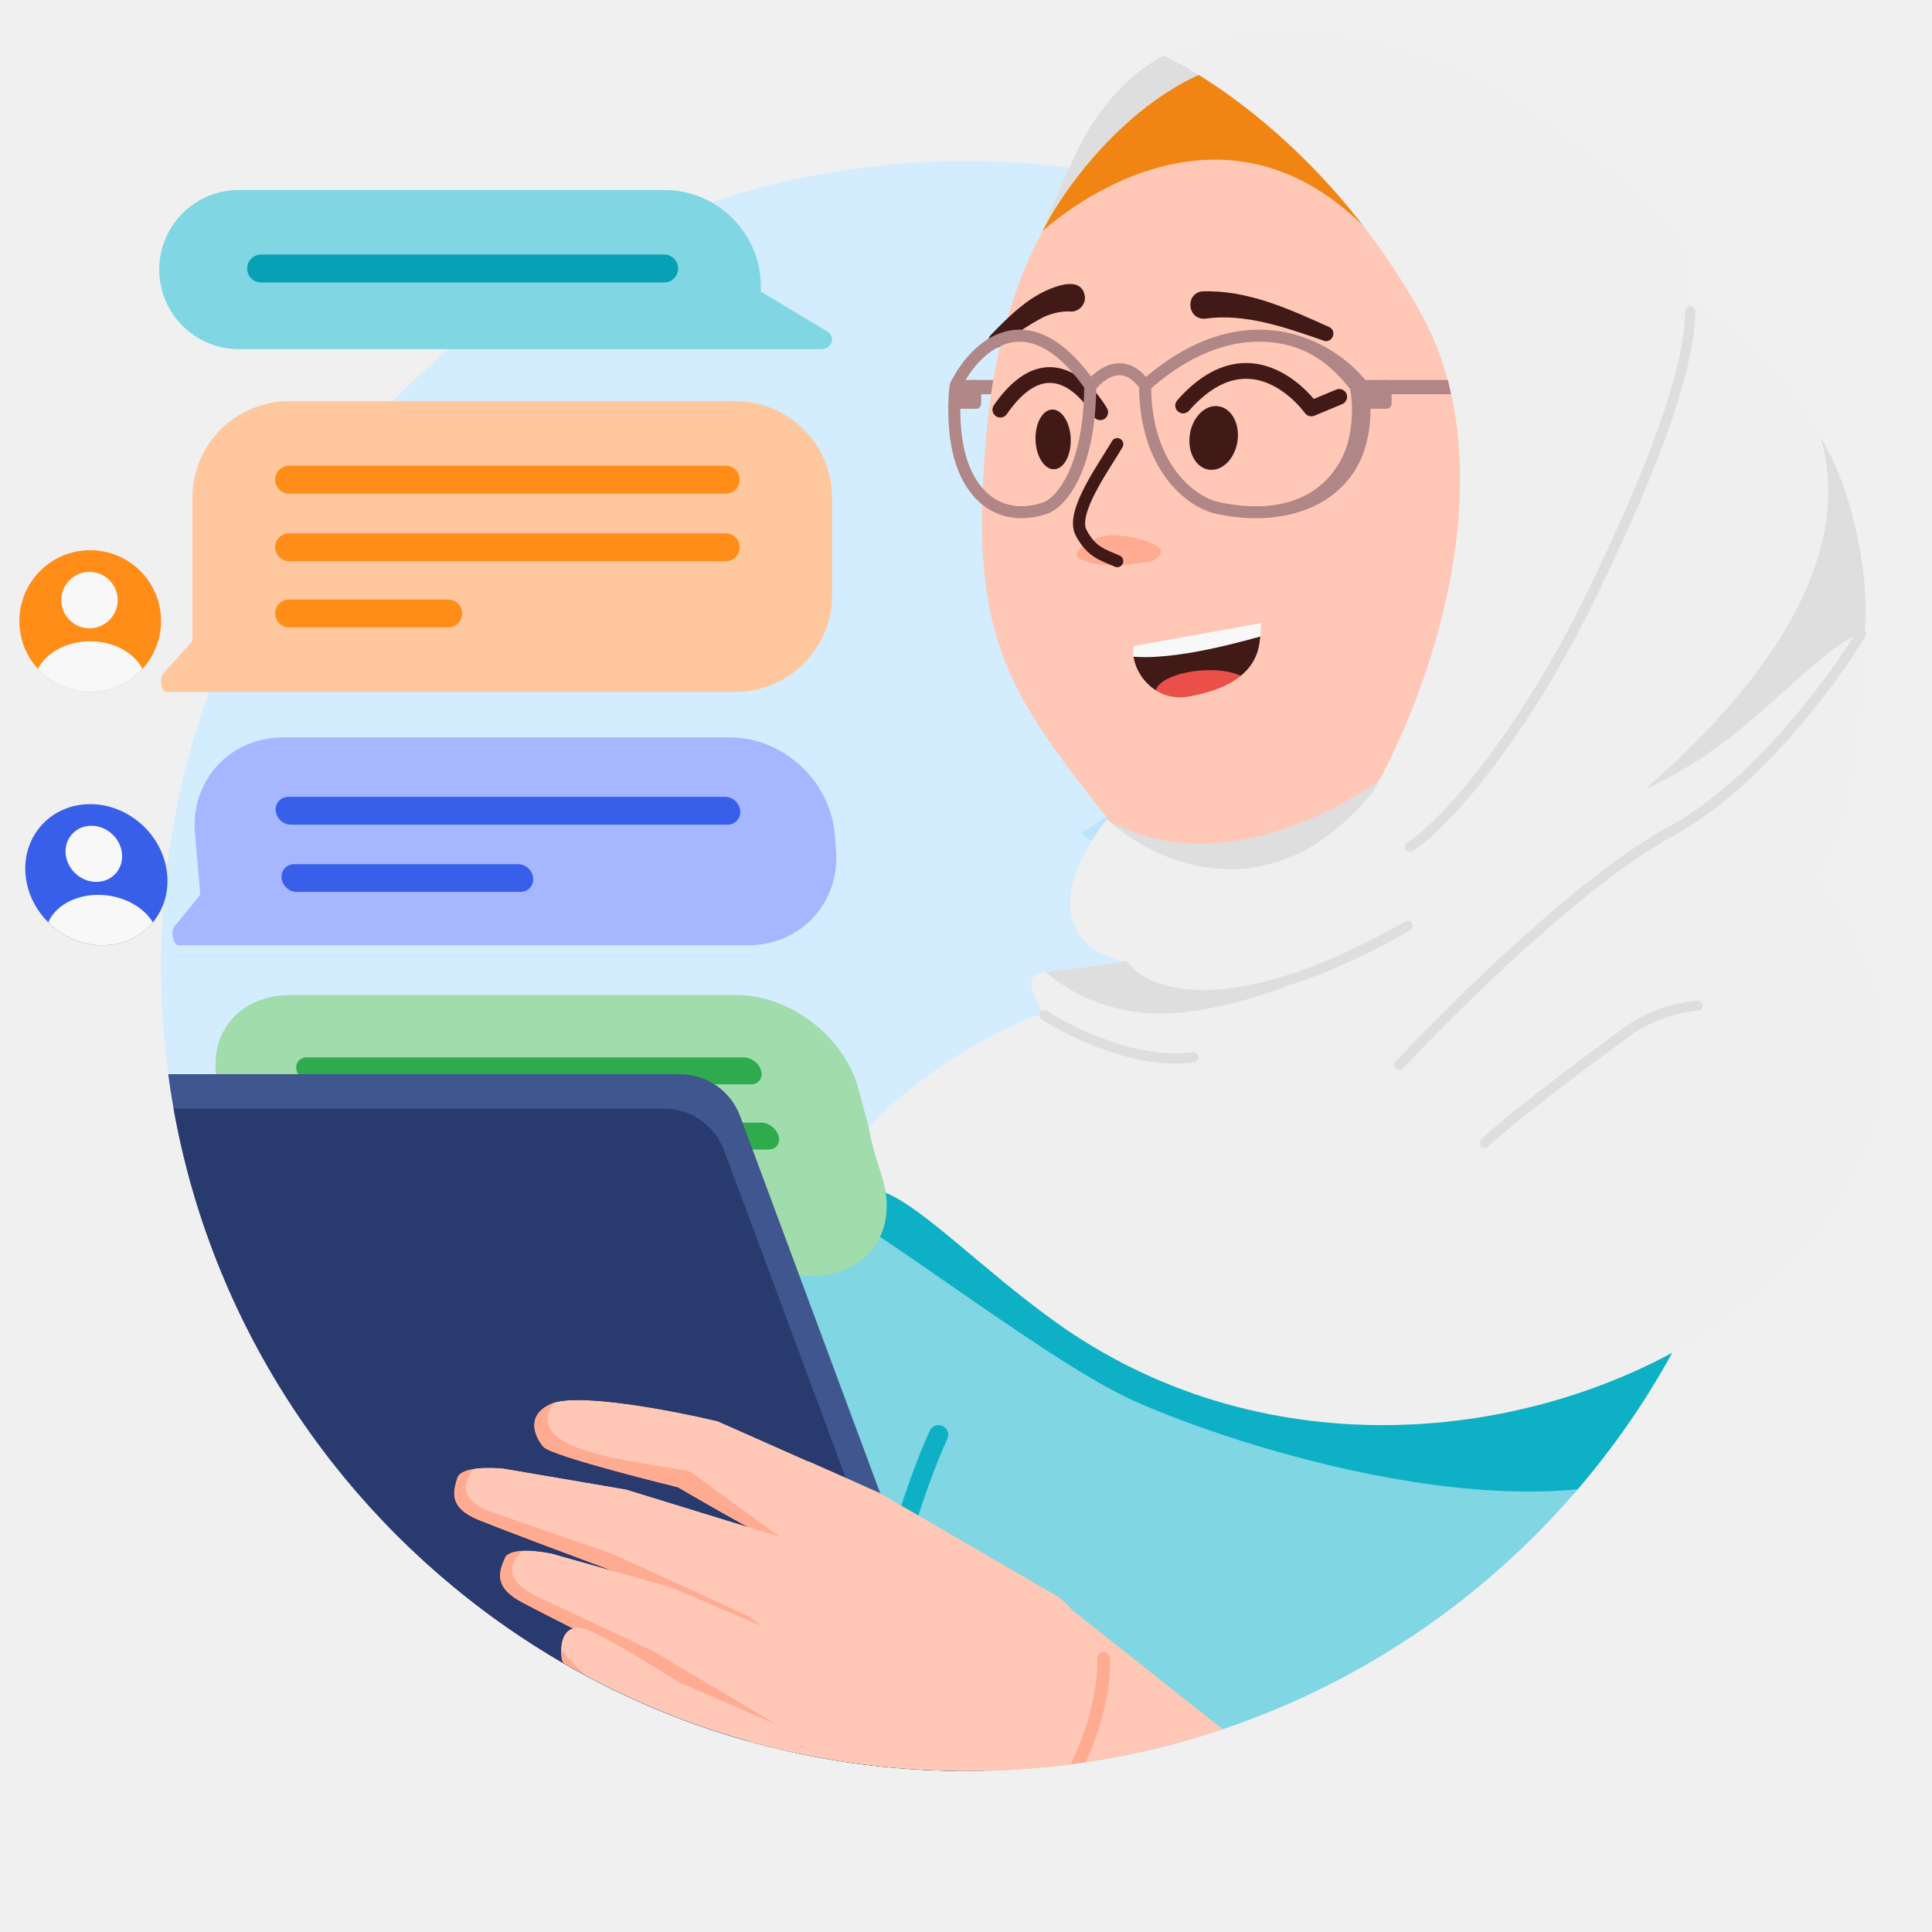
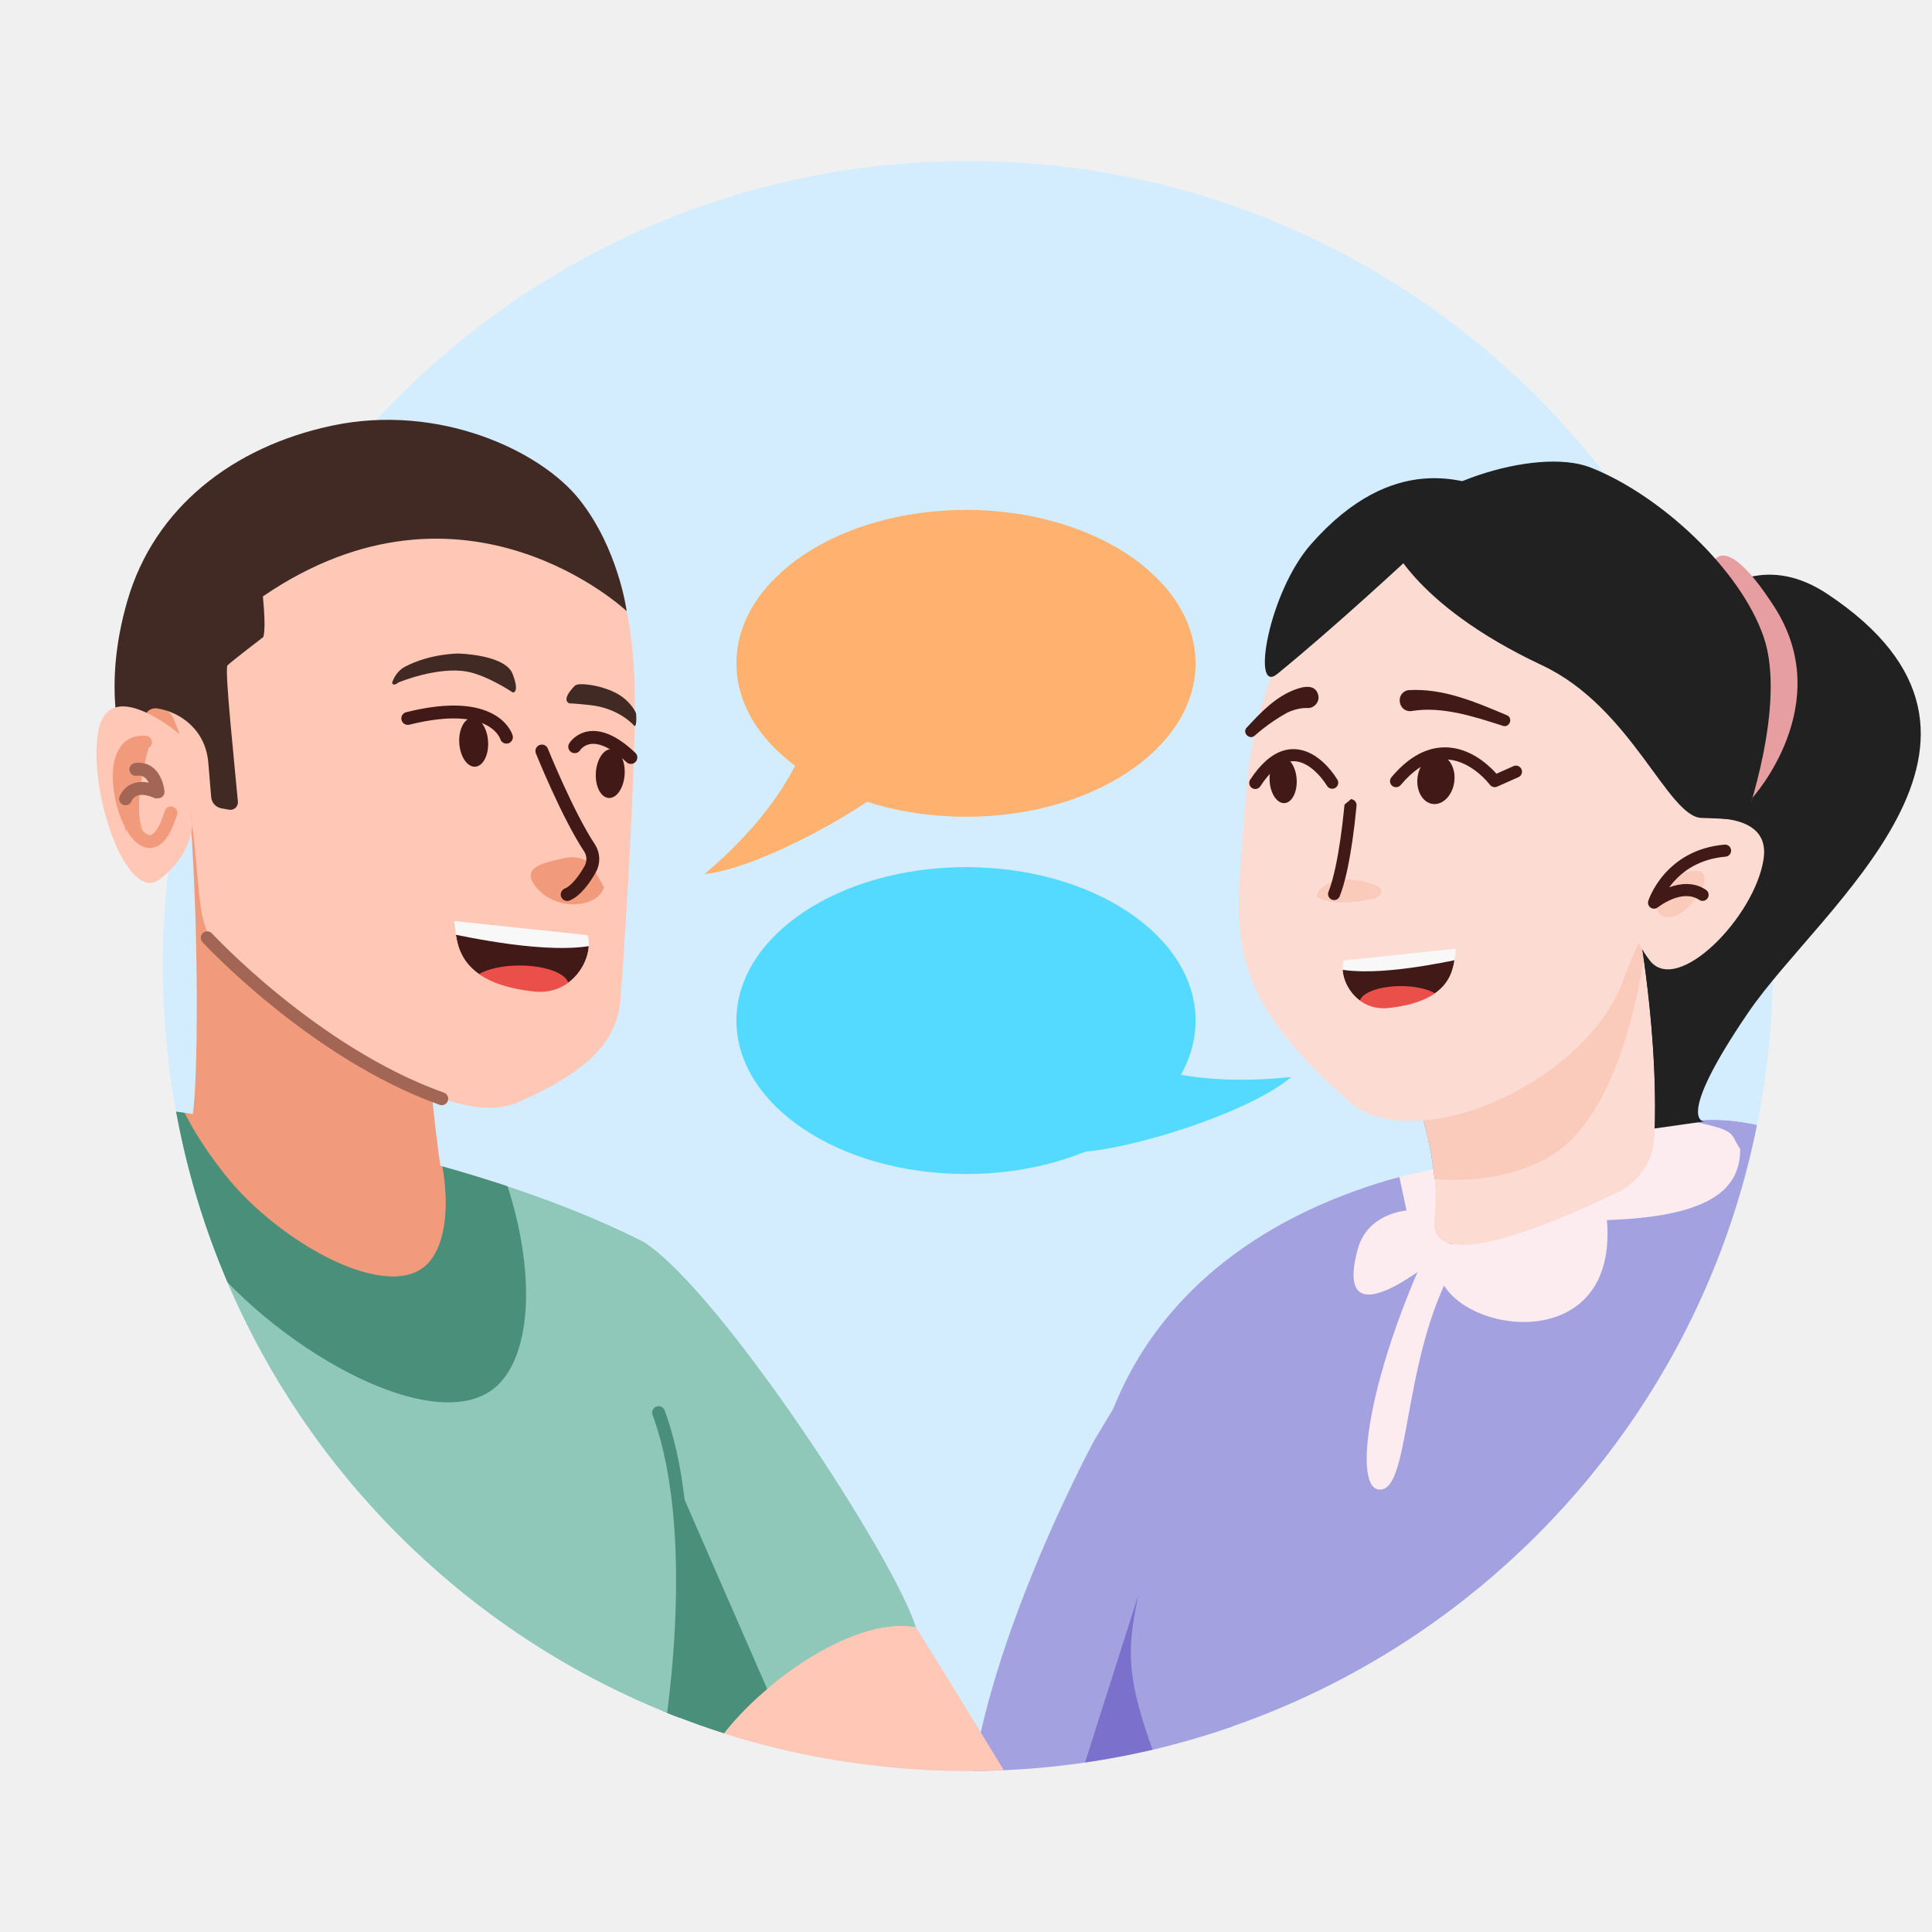
<svg xmlns="http://www.w3.org/2000/svg" width="240" height="240" fill="none" class="persona-ilustration" viewBox="0 0 240 240">
  <g clip-path="url(#4bkVtce6HX_a)">
    <g clip-path="url(#4bkVtce6HX_b)">
-       <rect width="200" height="200" x="20.001" y="20" fill="#D3EDFF" rx="100" />
-       <path fill="#80D6E2" d="M236.5 169.261c-10.495-21.727-42.039-19.396-51.586-32.335-18.179 2.389-51.56-.574-69.191 4.529-17.631 5.104-47.382 63.43-55.405 77.736 2.997 3.577 9.831 19.633 51.357 44.224s97.035-11.862 134.098-33.525c-4.34-13.412 8.422-23.996-9.273-60.629" />
-       <path fill="#0EB0C6" d="M233.712 156.496c-3.486-4.131-8.144-7.035-13.238-9.306-7.715 4.255-14.398 7.525-16.64 7.525-1.085 0-3.301.478-6.369 1.14-13.949 3.008-45.509 9.816-68.406-7.237-.857-.638-1.782-1.388-2.745-2.168-5.296-4.291-11.742-9.512-14.22-2.211.461-2.397-13.992 2.816-7.96 6.172 3.174 1.766 8.157 5.223 13.612 9.008 7.841 5.439 16.658 11.557 22.486 14.306 9.884 4.663 47.701 17.934 69.188 7.891 9.267-4.331 17.701-14.555 24.292-25.12" />
-       <path fill="#0EB0C6" fill-rule="evenodd" d="M117.101 177.146a1.2 1.2 0 0 1 .582 1.595c-2.723 5.855-8.833 23.271-11.156 45.498a1.2 1.2 0 1 1-2.387-.25c2.35-22.485 8.529-40.159 11.367-46.261a1.2 1.2 0 0 1 1.594-.582" clip-rule="evenodd" />
-       <path fill="#A1DCAC" d="m21.123 156.12 6.852-17.867 5.422 20.235H23.112c-1.26 0-2.384-1.339-1.99-2.368M27.157 135.198c-1.715-6.402 2.267-11.592 8.894-11.592h55.461c6.628 0 13.391 5.19 15.106 11.592l3.135 11.699c1.715 6.401-2.267 11.591-8.894 11.591H33.398z" />
-       <path fill="#2FAB4E" d="M36.853 133.026c-.248-.925.327-1.674 1.284-1.674h54.238c.957 0 1.933.749 2.18 1.674s-.327 1.674-1.284 1.674H39.035c-.957 0-1.933-.75-2.181-1.674M39.024 141.129c-.247-.925.328-1.674 1.285-1.674h54.237c.957 0 1.933.749 2.181 1.674s-.327 1.674-1.284 1.674H41.206c-.957 0-1.934-.75-2.182-1.674M41.153 149.075c-.247-.924.328-1.674 1.285-1.674H62.16c.957 0 1.934.75 2.181 1.674.248.925-.327 1.674-1.284 1.674H43.335c-.958 0-1.934-.749-2.182-1.674" />
-       <path fill="#3F568E" d="M84.444 133.441H18.515v91.544H124.01l-32.066-86.329a8 8 0 0 0-7.499-5.215" />
-       <path fill="#293A6E" d="M82.458 137.717H16.53v91.544h105.494l-32.065-86.329a8 8 0 0 0-7.5-5.215" />
-       <path fill="#FFC7B6" d="m218.666 267.739-85.482-67.744-12.762 24.156c22.396 25.326 70.386 77.069 83.183 81.432 15.996 5.454 26.726 3.774 31.305-4.513 5.617-10.165-9.606-28.772-16.244-33.331" />
-       <path fill="#FFC7B6" d="m109.172 185.413 21.723 12.607c9.743 5.85 4.978 28.351 0 31.842-5.56-1.099-34.89-7.751-36.752-9.302-2.328-1.94-2.154-17.61 2.983-28.924 3.112-6.853 1.507-9.391 3.318-10.102z" />
-       <path fill="#000" fill-opacity=".5" fill-rule="evenodd" d="M137.057 205.222a.8.8 0 0 1 .834.764c.12 2.742-.543 6.492-1.958 10.355-1.418 3.871-3.613 7.919-6.608 11.238a.8.8 0 0 1-1.188-1.072c2.831-3.136 4.93-6.994 6.294-10.717 1.366-3.73 1.97-7.264 1.862-9.734a.8.8 0 0 1 .764-.834" clip-rule="evenodd" style="mix-blend-mode:overlay" />
-       <mask id="4bkVtce6HX_c" width="41" height="21" x="66" y="173" maskUnits="userSpaceOnUse" style="mask-type:alpha">
-         <path fill="#FFC7B6" d="m106.105 184.06-16.948-7.512c-5.547-1.324-17.458-3.613-20.723-2.173s-1.994 4.191-.95 5.387c1.043 1.196 16.701 5.015 16.701 5.015 3.642 2.13 11.675 6.722 14.678 8.058s6.08-5.293 7.242-8.775" />
+       <rect width="200" height="200" x="20.225" y="20" fill="#D3EDFF" rx="100" />
+       <path fill="#A4A1E0" d="M135.962 178.881s-17.568 32.352-15.558 52.169 15.467 22.624 15.467 22.624 18.083-29.319 17.729-44.821c-.36-15.511-10.224-42.306-10.224-42.306z" />
+       <path fill="#FFC7B6" d="M80.006 154.291c9.52 6.128 50.832 75.84 50.832 75.84l-34.656-2.432-22.208-31.192z" />
+       <mask id="4bkVtce6HX_c" width="41" height="66" x="73" y="154" maskUnits="userSpaceOnUse" style="mask-type:alpha">
+         <path fill="#000" d="M80.006 154.291c9.52 6.128 31.144 39.264 33.784 47.856-9.552-1.68-24.28 11.008-26.392 17.544-3.888-3.056-13.424-23.184-13.424-23.184z" />
      </mask>
      <g mask="url(#4bkVtce6HX_c)">
-         <path fill="#FFC7B6" d="m106.105 184.06-16.948-7.512c-5.547-1.324-17.458-3.613-20.723-2.173s-1.994 4.191-.95 5.387c1.043 1.196 16.701 5.015 16.701 5.015 3.642 2.13 11.675 6.722 14.678 8.058s6.08-5.293 7.242-8.775" />
-         <path fill="#000" d="m99.948 193.136-14.197-10.319c-5.548-1.324-24.208-2.267-15.386-10.324-7.608.431-6.348 11.594-5.305 12.79s16.702 5.015 16.702 5.015c3.641 2.13 11.674 6.723 14.678 8.058 3.004 1.336 4.325-2.593 3.508-5.22" opacity=".5" style="mix-blend-mode:overlay" />
+         <path fill="#8FC7B8" d="M80.006 154.291c9.52 6.128 31.144 39.264 33.784 47.856-9.552-1.68-24.28 11.008-26.392 17.544-3.888-3.056-13.424-23.184-13.424-23.184z" />
+         <path fill="#498F79" d="m78.854 172.123 19.248 44.112-20.88 8.784-5.72-34.216" />
      </g>
-       <mask id="4bkVtce6HX_d" width="46" height="22" x="56" y="182" maskUnits="userSpaceOnUse" style="mask-type:alpha">
-         <path fill="#FFC7B6" d="m77.788 185.022 24.115 7.422c-.034 4.526-3.698 9.036-5.525 10.725l-21.345-8.405c-3.936-1.462-12.564-4.694-15.588-5.919-3.78-1.532-3.194-3.582-2.652-5.284.434-1.362 4.026-1.328 5.767-1.141z" />
+       <mask id="4bkVtce6HX_d" width="95" height="88" x="-10" y="135" maskUnits="userSpaceOnUse" style="mask-type:alpha">
+         <path fill="#000" d="M-6.033 135.237s53.096 2.32 86.152 19.104c8.704 22.32 2.584 64.816 2.584 64.816s-34.369 13.064-59.993-9.144c-25.623-22.208-39.727-61.208-28.751-74.768z" />
      </mask>
      <g mask="url(#4bkVtce6HX_d)">
-         <path fill="#FFC7B6" d="m77.788 185.022 24.115 7.422c-.034 4.526-3.698 9.036-5.525 10.725l-21.345-8.405c-3.936-1.462-12.564-4.694-15.588-5.919-3.78-1.532-3.194-3.582-2.652-5.284.434-1.362 4.026-1.328 5.767-1.141z" />
-         <path fill="#000" d="m60.824 187.745 15.57 5.406 16.506 7.593 3.824 2.717c-.622 4.473-3.182 7.073-5.23 8.589l-20.256-10.121c-3.747-1.78-11.956-5.707-14.822-7.175-3.581-1.835-3.326-16.083 5.462-15.486-3.468 3.388-6.497 6.195-1.054 8.477" opacity=".5" style="mix-blend-mode:overlay" />
+         <path fill="#8FC7B8" d="M-6.033 135.235s53.096 2.32 86.152 19.104c8.704 22.32 2.584 64.816 2.584 64.816s-34.368 13.064-59.992-9.144-39.728-61.208-28.752-74.768z" />
+         <path fill="#498F79" d="M17.695 122.837c6.976-7.552 22.416-4.624 34.488 6.528s16.928 34.848 9.952 42.392c-6.977 7.552-27.224-3.632-37.112-16.136-10.2-12.888-14.296-25.24-7.32-32.784z" />
+         <path fill="#F29B7C" d="M22.974 123.637c4.744-5.136 15.24-3.144 23.448 4.44s11.504 23.688 6.768 28.824c-4.744 5.136-18.504-2.472-25.232-10.968-6.936-8.76-9.72-17.16-4.976-22.288z" />
+         <path stroke="#498F79" stroke-miterlimit="10" stroke-width="1.6" d="M19.359 120.732c5.728-6.2 18.416-3.8 28.328 5.36s13.904 28.624 8.176 34.824-22.36-2.984-30.488-13.256-11.744-20.728-6.016-26.928Z" />
      </g>
-       <mask id="4bkVtce6HX_e" width="45" height="26" x="62" y="192" maskUnits="userSpaceOnUse" style="mask-type:alpha">
-         <path fill="#FFC7B6" d="m83.429 197.188 23.193 9.934c-.513 4.496-4.633 8.593-6.63 10.08l-20.335-10.618c-3.759-1.871-11.996-5.998-14.873-7.537-3.597-1.923-2.797-3.9-2.078-5.535.576-1.308 4.144-.894 5.856-.524z" />
+       <path stroke="#498F79" stroke-linecap="round" stroke-miterlimit="10" stroke-width="1.6" d="M82.71 219.154s5.225-26.944-.895-43.672" />
+       <mask id="4bkVtce6HX_e" width="109" height="111" x="134" y="139" maskUnits="userSpaceOnUse" style="mask-type:alpha">
+         <path fill="#897ECD" d="M208.588 139.564s12.531-3.663 25.979 9.777 6.956 31.651.469 45.028-33.885 54.509-33.885 54.509-43.603 2.37-61.931-10.72c-5.614-4.005 2.765-10.309-.986-23.304-10.944-37.914 6.68-60.082 33.998-68.208 6.975-2.074 36.356-7.082 36.356-7.082" />
      </mask>
      <g mask="url(#4bkVtce6HX_e)">
-         <path fill="#FFC7B6" d="m83.429 197.188 23.193 9.934c-.513 4.496-4.633 8.593-6.63 10.08l-20.335-10.618c-3.759-1.871-11.996-5.998-14.873-7.537-3.597-1.923-2.797-3.9-2.078-5.535.576-1.308 4.144-.894 5.856-.524z" />
-         <path fill="#000" d="m66.271 198.1 14.911 7.024 15.61 9.298 3.514 3.107c-1.092 4.381-3.913 6.696-6.11 7.986l-19.071-12.208c-3.537-2.167-11.285-6.941-13.978-8.705-3.368-2.204-1.605-16.344 7.07-14.82-3.807 3.002-7.116 5.472-1.946 8.318" opacity=".5" style="mix-blend-mode:overlay" />
+         <path fill="#A4A1E0" d="M208.588 139.564s12.531-3.663 25.979 9.777c13.449 13.44 6.956 31.651.469 45.028-6.487 13.378-33.885 54.509-33.885 54.509s-43.602 2.371-61.93-10.72c-5.615-4.005 2.764-10.309-.987-23.304-10.943-37.914 6.681-60.082 33.998-68.208 6.975-2.074 36.356-7.082 36.356-7.082" />
+         <path fill="#FCECEF" d="M178.77 155.957s22.693-16.288 30.391-16.857c7.011 1.332 5.594 1.622 7.013 3.622 0 4.652-3.101 8.4-16.556 8.84 1.615 18.929-23.164 13.357-20.845 4.385z" />
+         <path fill="#FCECEF" d="m178.29 144.823.489 11.138s-13.384 11.41-10.123-.762c1.208-4.511 6.07-4.823 6.07-4.823l-1.192-5.553z" />
+         <path fill="#FCECEF" d="M178.821 152.099c-8.947 18.092-11.109 33.647-7.147 32.918 3.963-.73 2.335-20.64 11.574-31.553-4.567 3.085-4.418-1.363-4.418-1.363s-.008-.006-.009-.002" />
      </g>
-       <mask id="4bkVtce6HX_f" width="32" height="20" x="69" y="202" maskUnits="userSpaceOnUse" style="mask-type:alpha">
-         <path fill="#FFC7B6" d="m79.07 214.083 17.066 7.373c2.111-1.351 4.536-3.515 4.025-5.637l-15.922-6.913c-3.114-2.002-9.826-6.127-11.758-6.606-2.415-.598-2.99 1.641-2.74 3.726.2 1.669 6.302 6.067 9.329 8.057" />
-       </mask>
-       <g mask="url(#4bkVtce6HX_f)">
-         <path fill="#FFC7B6" d="m79.07 214.084 17.164 8.15c2.112-1.351 3.717-4.593 3.205-6.714l-15.2-6.613c-3.114-2.002-9.826-6.127-11.758-6.606-2.415-.598-2.99 1.641-2.74 3.726.2 1.669 6.302 6.067 9.329 8.057" />
-         <path fill="#000" d="m78.429 218.761 15.942 9.884c2.112-1.351 2.119-5.843 1.104-8.053l-14.592-6.881c-3.114-2.003-8.479-4.638-12.01-9.975-2.415-.599-.023 4.883.227 6.968.199 1.668 6.302 6.067 9.329 8.057" opacity=".5" style="mix-blend-mode:overlay" />
-       </g>
+       <path fill="#5141BA" d="m141.41 198.138-12.301 38.638c6.555 0 18.07-8.531 14.46-18.331-3.611-9.799-3.664-13.215-2.159-20.307" opacity=".5" />
    </g>
-     <path fill="#DEDEDE" d="M133.262 19.88c4.476-9.847 11.093-13.58 15.047-14.252l2.41 12.686-25.29 21.485c.746-2.536 3.357-10.07 7.833-19.918" />
-     <path fill="#000" d="M146.228 83.712s2.295 28.741-2.853 40.689c-5.048 11.721 36.961-4.967 36.961-4.967s6.903-13.978 9.945-45.098-44.062 9.37-44.062 9.37z" />
-     <path fill="#FFC7B6" d="M146.228 83.712s2.295 28.741-2.853 40.689c-5.048 11.721 36.961-4.967 36.961-4.967s6.903-13.978 9.945-45.098-44.062 9.37-44.062 9.37z" />
-     <path fill="#000" fill-opacity=".5" d="M191.729 78.996s-10.7 29.14-26.383 32.947-31.105-8.4-31.105-8.4l51.649-34.234z" style="mix-blend-mode:overlay" />
-     <path fill="#FFC7B6" d="M153.695 8.593c-13.546 4.56-28.484 15.941-31.157 45.222-2.299 25.179 2.399 31.974 15.577 48.516 10.299 9.511 38.409-2.028 44.751-18.477 7.384-19.151 22.736-29.732 18.934-46.417C198.643 23.58 177.168.686 153.692 8.58z" />
-     <path fill="#411917" d="M150.145 58.338c1.63.257 3.228-1.297 3.571-3.47s-.701-4.142-2.331-4.398c-1.629-.257-3.228 1.296-3.57 3.469-.343 2.172.701 4.142 2.33 4.399" />
-     <path fill="#411917" fill-rule="evenodd" d="M167.264 48.923a.977.977 0 0 1-.526 1.277l-3.463 1.444a.976.976 0 0 1-1.173-.337l-.001-.001-.011-.016-.052-.07a12.704 12.704 0 0 0-1.092-1.232c-.764-.758-1.847-1.65-3.155-2.25-1.298-.595-2.797-.896-4.446-.524-1.652.373-3.565 1.448-5.641 3.807a.976.976 0 0 1-1.466-1.29c2.275-2.584 4.528-3.936 6.677-4.421 2.154-.487 4.093-.078 5.69.654 1.586.728 2.854 1.783 3.716 2.639.364.36.661.691.884.955l2.782-1.16a.977.977 0 0 1 1.277.525" clip-rule="evenodd" />
-     <path fill="#411917" d="M164.349 42.287c-4.568-1.583-9.674-3.39-14.545-2.713-2.223.291-2.713-3.013-.501-3.38 5.69-.202 10.778 2.178 15.837 4.438 1.049.548.29 2.131-.797 1.663zM123.047 41.652c2.346-2.423 4.815-4.92 8.052-6.01 1.353-.457 3.337-.825 3.667 1.148.137 1.09-.838 2.05-1.925 1.902-.999-.049-2.233.251-3.167.676a29.5 29.5 0 0 0-5.333 3.575c-.842.744-2.043-.456-1.302-1.296zM130.951 58.291c1.207-.041 2.128-1.735 2.058-3.782s-1.105-3.674-2.312-3.632-2.129 1.734-2.058 3.782c.07 2.047 1.105 3.673 2.312 3.632" />
-     <path fill="#411917" fill-rule="evenodd" d="m137.533 50.744-.85.466za.976.976 0 0 1-1.712.94v-.002l-.01-.016-.04-.07a12.288 12.288 0 0 0-.842-1.221c-.594-.755-1.417-1.617-2.395-2.186-.959-.559-2.021-.815-3.186-.47-1.193.352-2.662 1.382-4.302 3.764a.977.977 0 0 1-1.608-1.107c1.781-2.587 3.577-4.004 5.357-4.53 1.809-.534 3.428-.098 4.722.656 1.276.743 2.278 1.816 2.947 2.667a14 14 0 0 1 .99 1.437l.056.097.016.028.004.01z" clip-rule="evenodd" />
-     <path fill="#000" fill-opacity=".5" d="M143.2 69.676s1.761-.882.685-1.744c-1.075-.86-4.233-1.493-5.717-1.46-2.701.08-5.457 2.39-4.046 2.964s3.151 1.337 9.078.24" style="mix-blend-mode:overlay" />
-     <path fill="#411917" fill-rule="evenodd" d="M139.164 54.525a.754.754 0 0 0-1.031.274c-.262.45-.612 1.01-1.004 1.635-.752 1.198-1.654 2.636-2.368 4.01-.553 1.064-1.033 2.159-1.285 3.173-.246.996-.306 2.047.159 2.92.723 1.358 1.501 2.145 2.362 2.692.42.266.843.465 1.253.642q.24.103.462.196c.251.104.494.206.758.328a.754.754 0 1 0 .63-1.371c-.283-.13-.575-.253-.845-.365l-.406-.172a7.3 7.3 0 0 1-1.043-.532c-.619-.393-1.227-.975-1.84-2.127-.203-.382-.24-.983-.025-1.848.209-.845.628-1.819 1.159-2.84.693-1.335 1.512-2.638 2.239-3.795.408-.649.787-1.252 1.098-1.789a.754.754 0 0 0-.273-1.03" clip-rule="evenodd" />
-     <mask id="4bkVtce6HX_g" width="17" height="10" x="140" y="77" maskUnits="userSpaceOnUse" style="mask-type:alpha">
-       <path fill="#411917" d="m140.877 80.245 15.79-2.839c-.246 2.044.794 7.314-8.911 9.106-4.833.893-7.57-3.846-6.879-6.267" />
+     <path fill="#F29B7C" d="M23.582 100.609c1.358 17.834.872 37.973.2 38.25l31.144 7.566c-2.443-16.944-2.392-26.205.68-42.52z" />
+     <path fill="#FFC7B6" d="M16.48 77.718s.232 4.2.569 11.584c.431 9.416 5-2.312 6.84 13.264s-.712 12.336 12.344 23.624c8.072 4.984 16.928 10.896 23.68 11.392 1.608.12 3.096-.072 4.424-.648 8.703-3.784 12.32-7.64 12.72-12.648.784-9.816 2.096-32.128 1.743-40.168-.784-17.872-7.415-20.08-13.871-23.984s-44.16-9.288-48.44 17.6z" />
+     <path fill="#F29B7C" d="M17.201 87.12s3.648.28 4.384 2.2l.744 1.92-5.128-2.896z" />
+     <path fill="#422A24" d="M17.25 94.616s-.569-7.064 2.311-6.608 5.96 2.664 6.312 6.696c.176 2.056.296 3.448.36 4.312.056.704.584 1.28 1.28 1.4l.944.168a.935.935 0 0 0 1.096-1.008c-.392-4.384-1.688-16.528-1.296-16.92.464-.464 4.44-3.512 4.44-3.512s.392-.68-.04-5.056C57.73 56.944 77.85 75.92 77.85 75.92s-1.016-7.728-5.848-13.832-17.448-12.016-30.704-9.224C28.865 55.48 19.193 63.128 15.857 74.52s-.632 18.744.176 20.928 1.224-.848 1.224-.848z" />
+     <path fill="#422A24" d="M49.529 84.768s4.824-2.008 8.488-1.336c2.536.464 5.672 2.584 5.672 2.584s.92.168 0-2.28-6.784-2.552-6.784-2.552-3.472 0-6.568 1.624c-1.288.68-1.624 2.008-1.624 2.008s.056.544.816-.056z" />
+     <path fill="#411917" d="M59.035 95.24c.987-.062 1.702-1.47 1.596-3.146-.107-1.676-.993-2.984-1.981-2.92-.988.062-1.703 1.47-1.596 3.146s.993 2.984 1.98 2.92" />
+     <path stroke="#411917" stroke-linecap="round" stroke-miterlimit="10" stroke-width="1.6" d="M62.912 91.575s-1.408-5.04-12.256-2.328" />
+     <path fill="#F29B7C" d="M75.033 110.248s-1.232-2.336-1.792-2.984-2.008-.928-2.96-.704c-2.344.552-5.896 1.016-3.624 3.72 2.48 2.952 7.552 2.52 8.368-.024z" />
+     <path stroke="#411917" stroke-linecap="round" stroke-linejoin="round" stroke-width="1.6" d="M67.313 93.295s3.168 7.872 5.912 12.024c.535.808.552 1.848.072 2.688-.672 1.176-1.72 2.672-2.84 3.112" />
+     <path fill="#FFC7B6" d="M22.329 91.23s-8.928-7.68-10.152-.215c-1.224 7.472 3.584 21.168 7.576 18.272s4.136-6.72 4.136-6.72z" />
+     <path stroke="#F29B7C" stroke-linecap="round" stroke-linejoin="round" stroke-width="1.6" d="M21.224 100.975c-3.544 11.8-10.552-9.496-3.152-8.768" />
+     <path fill="#F29B7C" d="M15.409 100.062s.488 10.96 0-5.856c-.112-3.936 3.384-2.616 3.152-1.752-2.56 9.432-.544 11.112-.544 11.112" />
+     <path stroke="#A36654" stroke-linecap="round" stroke-linejoin="round" stroke-width="1.6" d="M19.636 98.367s-.271-3.119-2.762-2.793M19.434 98.38s-2.786-1.428-3.835.855" />
+     <path stroke="#A36654" stroke-linecap="round" stroke-miterlimit="10" stroke-width="1.6" d="M54.879 136.49c-15.913-5.677-29.135-19.993-29.135-19.993" />
+     <path fill="#422A24" d="M78.832 90.208s-1.824-2.224-5.52-2.616c-2.568-.272-2.56-.208-2.56-.208s-1.192-.32.64-2.184c.432-.44 2.44-.088 3.408.208 1.248.384 2.912.992 4.064 2.88.184.312.16.504.16.504s.12 1.312-.184 1.408z" />
+     <path fill="#411917" d="M77.596 96.208c.106-1.676-.609-3.085-1.597-3.148-.987-.062-1.874 1.245-1.98 2.92-.107 1.676.608 3.085 1.596 3.148.987.063 1.874-1.245 1.98-2.92" />
+     <path stroke="#411917" stroke-linecap="round" stroke-miterlimit="10" stroke-width="1.6" d="M71.393 92.76s2.056-3.344 6.976 1.336" />
+     <mask id="4bkVtce6HX_f" width="18" height="10" x="56" y="114" maskUnits="userSpaceOnUse" style="mask-type:alpha">
+       <path fill="#411917" d="m72.967 116.161-16.56-1.747c.408 2.097-.271 7.631 9.912 8.754 5.07.559 7.546-4.553 6.648-7.007" />
+     </mask>
+     <g mask="url(#4bkVtce6HX_f)">
+       <path fill="#411917" d="m72.967 116.161-16.56-1.747c.408 2.097-.271 7.631 9.912 8.754 5.07.559 7.546-4.553 6.648-7.007" />
+       <path fill="#F8F8F8" d="M73.976 117.383c-5.85 1.259-15.956-.992-18.629-1.517l-.487-2.176 19.696.655c.307-.092.416 1.074-.58 3.038" />
+       <path fill="#EA4F4A" d="M70.63 122.359c0 1.337-2.724 2.422-6.084 2.422s-6.083-1.085-6.083-2.422 2.724-2.422 6.083-2.422 6.084 1.084 6.084 2.422" />
+     </g>
+     <path fill="#212121" d="M203.584 85.483s9.34-21.074 23.445-11.681c27.166 18.086-.81 38.727-9.815 51.921-9.329 13.665-5.508 13.586-5.508 13.586l-14.027 1.991-2.423-54.174z" style="mix-blend-mode:darken" />
+     <path fill="#E79EA1" d="M212.433 70.699s11.981 7.394 2.037 27.442c2.306 4.687 3.237.941 3.237.941s10.524-11.588 2.683-23.737c-6.868-10.634-7.947-4.65-7.947-4.65z" />
+     <mask id="4bkVtce6HX_g" width="34" height="52" x="172" y="103" maskUnits="userSpaceOnUse" style="mask-type:alpha">
+       <path fill="#000" d="M172.248 126.938s7.183 14.512 5.932 24.443c-1.224 9.741 26.913-5.336 26.913-5.336s2.112-11.806-2.293-35.455-30.559 16.346-30.559 16.346z" />
    </mask>
    <g mask="url(#4bkVtce6HX_g)">
-       <path fill="#411917" d="m140.877 80.246 15.79-2.839c-.246 2.044.794 7.314-8.911 9.106-4.833.892-7.57-3.846-6.879-6.267" />
-       <path fill="#F8F8F8" d="M139.994 81.492c5.709.8 15.262-2.07 17.793-2.762l.316-2.125-18.88 2.01c-.301-.068-.324 1.06.771 2.877" />
-       <path fill="#EA4F4A" d="M143.558 86.04c.094 1.285 2.787 2.136 6.015 1.9 3.228-.235 5.769-1.467 5.675-2.752-.093-1.286-2.786-2.137-6.014-1.901-3.229.235-5.77 1.468-5.676 2.753" />
+       <path fill="#FCDCD2" d="M172.248 126.938s7.183 14.512 5.932 24.442c-.92 7.324 14.753.621 22.591-3.158 2.754-1.328 4.615-3.936 4.75-6.991.243-5.499.06-15.71-2.721-30.641-4.406-23.65-30.56 16.346-30.56 16.346z" />
+       <path fill="#000" fill-opacity=".5" d="M204.866 113.726s-1.677 23.823-12.453 29.99-24.783.442-24.783.442l30.85-36.343z" style="mix-blend-mode:overlay" />
    </g>
-     <path fill="#F18513" d="M129.522 28.713s23.422-22.111 43.477 3.45c14.288 7.128 17.682 25.545 23.182 25.787 5.499.242 6.971.716 6.971.716s7.216-18.67 3.707-29.702c-3.512-11.045-34.413-16.696-45.516-21.381-14.623-2.767-27.727 12.884-31.821 21.13" />
-     <path fill="#DEDEDE" d="M137.681 101.898c13.094 7.419 29.189-1.182 35.6-6.41-.5 1.182-2.264 4.446-5.319 8.047s-9.73 5.502-12.685 6.002c-3.32-.091-11.485-1.746-17.596-7.639" />
-     <path fill="#EFEFEF" d="M176.461 38.835c11.17 20.016.716 48.02-5.908 59.52-12.673 15.591-27.299 8.778-33.028 3.423-3.848 4.653-8.861 14.696 1.88 17.645-8.593 2.318-14.107-.924-9.761 6.431-4.958 1.431-15.442 7.371-21.73 14.198.67 3.746 1.408 4.74 2.127 8.123 4.735 1.95 12.072 9.58 21.04 16.021 50.342 36.151 128.778-11.011 94.785-55.307 2.148-2.37 6.283-12.536 5.639-34.238s-14.768-34.15-21.749-37.661v-5.267c0-1.493-3.706-7.058-18.528-17.382S157.905.359 144.517 6.894c5.281 2.458 20.773 11.925 31.944 31.94" />
-     <path fill="#DEDEDE" d="M143.364 125.892c-6.917-.22-11.714-3.553-13.498-5.199 2.259-.263 6.345-.532 9.638-1.3 4.502 6.587 16.943 4.258 22.798 2.108-3.431 1.555-12.022 4.611-18.938 4.391" />
-     <path fill="#DEDEDE" fill-rule="evenodd" d="M129.19 125.739a.63.63 0 0 0 .178.871c1.678 1.108 4.617 2.692 8.028 3.877 3.405 1.183 7.341 1.99 10.987 1.48a.63.63 0 0 0-.175-1.245c-3.366.471-7.084-.271-10.399-1.422-3.308-1.149-6.154-2.685-7.748-3.739a.63.63 0 0 0-.871.178M211.504 124.868a.63.63 0 0 0-.686-.565c-3.192.31-6.345 1.364-9.236 3.476-11.146 8.146-16.335 12.529-17.555 13.726a.629.629 0 1 0 .88.897c1.148-1.126 6.268-5.461 17.416-13.608 2.691-1.966 5.625-2.949 8.616-3.24a.63.63 0 0 0 .565-.686M175.425 114.698a.63.63 0 0 0-.858-.232c-10.763 6.185-18.785 8.339-24.408 8.502-5.639.163-8.792-1.669-9.993-3.357a.63.63 0 0 0-1.025.728c1.532 2.153 5.173 4.055 11.054 3.885 5.898-.171 14.124-2.419 24.998-8.668a.63.63 0 0 0 .232-.858M231.508 78.173a.63.63 0 0 0-.862.218c-1.711 2.87-4.952 7.554-9.097 12.238-4.149 4.69-9.169 9.34-14.431 12.184-5.426 2.932-12.189 8.403-18.413 14.014-6.236 5.621-11.972 11.422-15.353 15.052a.629.629 0 0 0 .92.857c3.359-3.606 9.069-9.381 15.274-14.975 6.216-5.604 12.885-10.986 18.17-13.842 5.447-2.945 10.581-7.718 14.774-12.457 4.198-4.743 7.486-9.491 9.236-12.427a.63.63 0 0 0-.218-.862M209.977 38.051a.63.63 0 0 0-.636.622c-.044 3.907-1.42 9.275-3.724 15.553-2.299 6.262-5.5 13.37-9.146 20.735-4.043 8.166-8.423 14.947-12.318 20.014-3.91 5.086-7.295 8.396-9.337 9.674a.629.629 0 0 0 .667 1.066c2.239-1.402 5.735-4.86 9.666-9.974 3.946-5.132 8.369-11.983 12.448-20.222 3.657-7.387 6.879-14.54 9.2-20.86 2.314-6.305 3.754-11.84 3.801-15.972a.63.63 0 0 0-.621-.636" clip-rule="evenodd" />
-     <path fill="#DEDEDE" d="M204.405 98.002c7.22-6.356 27.274-24.657 21.762-43.641 4.306 6.93 6.173 18.278 5.435 24.086-6.518 2.281-14.119 13.8-27.197 19.555" />
-     <path fill="#B08686" fill-rule="evenodd" d="M167.717 48.312c.149.68.289 1.995.203 3.545-.092 1.667-.441 3.531-1.261 5.12-2.633 5.097-8.154 6.91-15.191 5.41-3.164-.673-8.347-4.827-8.469-14.155 6.118-5.292 11.623-6.33 15.998-5.566 4.39.766 6.941 3.449 8.72 5.646m-8.464-7.116c-4.943-.863-10.986.399-17.496 6.14a.75.75 0 0 0-.253.56c0 10.141 5.645 15.097 9.653 15.951 7.368 1.57 14.566-.321 17.637-6.267.951-1.84 1.327-3.933 1.426-5.723.099-1.785-.076-3.343-.284-4.148a.7.7 0 0 0-.136-.275c-1.933-2.455-5.643-5.382-10.547-6.238" clip-rule="evenodd" />
-     <path fill="#B08686" fill-rule="evenodd" d="M138.198 45.222c-1.495.345-2.709 1.49-3.372 2.386l1.199.888c.557-.753 1.5-1.587 2.508-1.82a2.23 2.23 0 0 1 1.488.15c.518.242 1.103.729 1.7 1.636l1.246-.82c-.705-1.072-1.483-1.78-2.316-2.168a3.73 3.73 0 0 0-2.453-.252" clip-rule="evenodd" />
-     <path fill="#B08686" fill-rule="evenodd" d="M119.441 48.121c-.099.695-.192 2.063-.137 3.669.058 1.693.278 3.596.798 5.22.839 2.622 2.223 4.295 3.839 5.155 1.613.858 3.557.96 5.627.247.837-.288 2.121-1.413 3.208-3.807 1.053-2.322 1.875-5.75 1.902-10.473-1.878-2.629-3.633-4.167-5.207-4.966-1.595-.809-3.03-.874-4.298-.517-2.562.722-4.615 3.231-5.732 5.472m10.705-6.285c1.902.965 3.875 2.763 5.889 5.63a.75.75 0 0 1 .136.43c0 5.008-.859 8.73-2.037 11.325-1.162 2.562-2.684 4.122-4.081 4.602-2.391.822-4.774.744-6.813-.341-2.037-1.084-3.632-3.118-4.559-6.017-.578-1.806-.808-3.86-.868-5.624s.047-3.291.171-4.064a.7.7 0 0 1 .066-.209c1.176-2.412 3.509-5.45 6.718-6.355 1.637-.461 3.457-.352 5.378.623" clip-rule="evenodd" />
-     <path fill="#B08686" d="M171.779 47.209h8.093l.374 1.762h-8.467zM121.885 47.838a.63.63 0 0 0-.629-.629h-2.478a.63.63 0 0 0-.628.628v2.313c0 .348.281.629.628.629h2.478a.63.63 0 0 0 .629-.629z" />
-     <path fill="#B08686" d="M120.018 47.838c0-.347.281-.628.628-.629h2.744l-.281 1.762h-2.463a.63.63 0 0 1-.628-.628zM172.868 47.838a.63.63 0 0 0-.628-.629h-2.478a.63.63 0 0 0-.629.628v2.313c0 .348.282.629.629.629h2.478a.63.63 0 0 0 .628-.629z" />
-     <path fill="#80D6E2" d="M82.513 23.602c6.627 0 12 5.373 12 12v.622l8.26 4.961c1.08.648.579 2.185-.713 2.185H29.666c-5.459 0-9.884-4.425-9.884-9.884s4.426-9.884 9.884-9.884z" />
-     <path fill="#08A0B4" d="M84.235 33.355c0-.957-.776-1.733-1.733-1.733H32.436a1.733 1.733 0 1 0 0 3.466h50.066c.957 0 1.733-.776 1.733-1.733" />
-     <path fill="#FFC79D" d="m20.337 83.613 3.565-3.975v6.313h-3.208c-.695 0-.95-1.676-.357-2.338M23.902 61.839c0-6.628 5.372-12 12-12h55.46c6.628 0 12.001 5.372 12.001 12V73.95c0 6.627-5.373 12-12 12H23.902z" />
-     <path fill="#FF8D18" d="M34.18 59.59c0-.956.775-1.732 1.732-1.732h54.237a1.733 1.733 0 1 1 0 3.466H35.912a1.733 1.733 0 0 1-1.733-1.733M34.18 67.98c0-.957.775-1.733 1.732-1.733h54.237a1.733 1.733 0 1 1 0 3.466H35.912a1.733 1.733 0 0 1-1.733-1.733M34.18 76.206c0-.957.775-1.732 1.732-1.732h19.724a1.733 1.733 0 1 1 0 3.465H35.912a1.733 1.733 0 0 1-1.733-1.733M20.005 77.15a8.8 8.8 0 1 1-17.6 0 8.8 8.8 0 0 1 17.6 0" />
-     <path fill="#F8F8F8" d="M14.619 74.547a3.502 3.502 0 1 1-7.004 0 3.502 3.502 0 0 1 7.004 0M4.71 83.088c1.04-2.007 3.555-3.423 6.494-3.423 2.94 0 5.456 1.416 6.496 3.423a8.78 8.78 0 0 1-6.495 2.862 8.78 8.78 0 0 1-6.495-2.862" />
-     <path fill="#A6B7FF" d="m21.667 115.098 3.218-3.96.55 6.289h-3.207c-.695 0-1.097-1.67-.56-2.329M24.222 103.553c-.578-6.602 4.327-11.954 10.954-11.954h55.461c6.627 0 12.468 5.352 13.046 11.954l.168 1.92c.577 6.602-4.327 11.954-10.954 11.954H25.436z" />
-     <path fill="#375FE9" d="M34.251 100.716a1.56 1.56 0 0 1 1.582-1.726H90.07c.957 0 1.8.773 1.884 1.726a1.56 1.56 0 0 1-1.582 1.726H36.135c-.957 0-1.8-.773-1.884-1.726M34.982 109.072a1.56 1.56 0 0 1 1.582-1.726h27.784c.957 0 1.8.773 1.884 1.726a1.56 1.56 0 0 1-1.582 1.727H36.866c-.957 0-1.8-.773-1.884-1.727M20.772 108.661c.424 4.841-3.173 8.766-8.033 8.766s-9.143-3.925-9.567-8.766 3.173-8.767 8.033-8.767 9.144 3.925 9.567 8.767" />
-     <path fill="#F8F8F8" d="M15.16 106.065c.168 1.927-1.264 3.489-3.198 3.489s-3.638-1.562-3.807-3.489c-.168-1.926 1.263-3.488 3.197-3.488s3.639 1.562 3.807 3.488M5.995 114.574c.864-1.999 3.257-3.409 6.196-3.409 2.94 0 5.58 1.41 6.793 3.41-1.456 1.752-3.673 2.851-6.245 2.851s-4.982-1.099-6.744-2.852" />
+     <path fill="#FCDCD2" d="M177.824 64.42c-10.335 3.754-21.617 12.78-23.139 35.349-1.053 15.582-3.629 22.506 12.863 37.032 8.095 7.127 29.505-2.26 34.083-15.026 5.33-14.864 16.945-23.282 13.717-36.045-2.681-10.601-19.614-27.818-37.526-21.32z" />
+     <path fill="#411917" d="M186.631 90.143c-3.542-1.135-7.502-2.432-11.236-1.822-1.705.264-2.141-2.268-.447-2.59 4.373-.26 8.33 1.478 12.262 3.124.817.402.262 1.634-.583 1.294zM177.97 99.87c1.258.168 2.459-1.056 2.683-2.733s-.615-3.174-1.873-3.341-2.459 1.055-2.683 2.733c-.224 1.677.615 3.173 1.873 3.34" />
+     <path fill="#411917" fill-rule="evenodd" d="M189.003 95.553a.75.75 0 0 1-.381.991l-2.637 1.174a.75.75 0 0 1-.908-.238h-.001l-.001-.002-.008-.01-.042-.054a9.819 9.819 0 0 0-.861-.927c-.602-.57-1.451-1.235-2.468-1.673-1.009-.434-2.168-.639-3.429-.322-1.264.316-2.716 1.178-4.27 3.03a.75.75 0 0 1-1.151-.965c1.703-2.03 3.411-3.11 5.056-3.522 1.647-.413 3.146-.135 4.388.4 1.233.53 2.227 1.319 2.906 1.961.287.271.521.52.697.719l2.119-.943a.75.75 0 0 1 .991.38" clip-rule="evenodd" />
+     <path fill="#411917" d="M154.854 90.406c1.76-1.906 3.614-3.871 6.084-4.77 1.032-.375 2.551-.694 2.841.817.125.835-.607 1.592-1.446 1.498-.769-.019-1.713.234-2.424.578a22.6 22.6 0 0 0-4.036 2.847c-.634.587-1.58-.314-1.025-.974zM159.563 99.766c.927-.054 1.605-1.374 1.514-2.947s-.917-2.805-1.845-2.751c-.927.053-1.605 1.373-1.514 2.946.092 1.573.917 2.805 1.845 2.752" />
+     <path fill="#411917" fill-rule="evenodd" d="m166.154 96.878-.645.374za.752.752 0 0 1-1.3.754v-.001l-.007-.013-.033-.052a9.002 9.002 0 0 0-.67-.924c-.47-.57-1.119-1.218-1.881-1.638-.748-.412-1.57-.59-2.459-.304-.911.293-2.022 1.112-3.241 2.974a.75.75 0 1 1-1.257-.823c1.323-2.021 2.679-3.144 4.038-3.581 1.381-.444 2.635-.138 3.644.419.995.548 1.785 1.355 2.315 1.997a11 11 0 0 1 .832 1.161l.013.022.004.006.001.002z" clip-rule="evenodd" />
+     <path fill="#000" fill-opacity=".5" d="M170.865 111.591s1.338-.71.495-1.353c-.843-.642-3.283-1.071-4.424-1.019-2.076.111-4.153 1.938-3.058 2.353s2.448.972 6.987.019" style="mix-blend-mode:overlay" />
+     <path fill="#411917" d="M167.764 100.019s-.633 7.525-2.038 11.041z" />
+     <path fill="#411917" fill-rule="evenodd" d="M167.828 99.27a.75.75 0 0 1 .685.812l-.748-.063.748.063-.002.023-.006.066-.023.249a85.546 85.546 0 0 1-.466 3.908c-.334 2.318-.853 5.16-1.593 7.011a.75.75 0 0 1-1.395-.558c.666-1.665 1.167-4.344 1.501-6.667a85 85 0 0 0 .458-3.835l.022-.241.006-.062.001-.02" clip-rule="evenodd" />
+     <mask id="4bkVtce6HX_h" width="15" height="9" x="166" y="117" maskUnits="userSpaceOnUse" style="mask-type:alpha">
+       <path fill="#411917" d="m166.929 119.316 13.942-1.471c-.344 1.766.228 6.425-8.345 7.371-4.269.471-6.353-3.833-5.597-5.9" />
+     </mask>
+     <g mask="url(#4bkVtce6HX_h)">
+       <path fill="#411917" d="m166.929 119.317 13.942-1.471c-.344 1.765.228 6.425-8.345 7.37-4.269.471-6.353-3.833-5.597-5.899" />
+       <path fill="#F8F8F8" d="M166.079 120.345c4.925 1.06 13.434-.835 15.684-1.277l.41-1.832-16.583.551c-.258-.077-.35.905.489 2.558" />
+       <path fill="#EA4F4A" d="M168.896 124.535c0 1.126 2.293 2.039 5.121 2.039s5.122-.913 5.122-2.039-2.293-2.039-5.122-2.039-5.121.913-5.121 2.039" />
+     </g>
+     <path fill="#FCDCD2" d="M207.976 102.043s12.197-2.532 11.101 4.683c-1.092 7.209-10.76 17.045-14.155 12.562s-2.316-7.945-2.316-7.945z" />
+     <path fill="#000" fill-opacity=".5" d="M211.279 108.232s1.698 1.024-1.312 4.194-4.781.682-4.035-.535c.746-1.216 1.982-4.093 5.347-3.659" style="mix-blend-mode:overlay" />
+     <path fill="#411917" fill-rule="evenodd" d="M215.041 105.607a.75.75 0 0 1-.684.812c-3.247.276-5.281 1.775-6.512 3.195a10 10 0 0 0-.492.616c1.259-.469 2.996-.744 4.568.308a.75.75 0 1 1-.835 1.248c-1.023-.684-2.232-.534-3.316-.107a7.8 7.8 0 0 0-1.702.942l-.096.072-.022.017-.003.002a.75.75 0 0 1-1.189-.811l.716.228c-.716-.228-.716-.228-.715-.229v-.001l.001-.002.002-.006.006-.019.021-.061q.028-.079.082-.214a9 9 0 0 1 .334-.734c.305-.602.789-1.407 1.505-2.233 1.441-1.662 3.817-3.392 7.519-3.708a.75.75 0 0 1 .812.685" clip-rule="evenodd" />
+     <path fill="#212121" d="M172.394 66.662s2.701 8.254 19.19 15.996c11.12 5.223 15.583 18.865 19.817 18.951s5.375.423 5.375.423 5.21-14.49 2.31-22.911c-2.902-8.431-12.85-17.635-21.474-21.036-6.837-2.698-22.012 2.363-25.218 8.577" />
+     <path fill="#212121" d="M175.177 69.187s-9.206 8.585-16.507 14.533c-3.276 2.67-1.09-10.098 4.165-16.091 10.39-11.839 19.396-7.507 21.485-7.22 4.272.576-7.122 5.938-9.143 8.778" />
+     <path fill="#54D9FF" d="M91.48 126.78c0-10.527 12.77-19.06 28.521-19.06s28.521 8.533 28.521 19.06-12.769 19.06-28.521 19.06c-15.751 0-28.52-8.533-28.52-19.06" />
+     <path fill="#54D9FF" d="M160.407 133.788c-5.12 4.39-20.195 9.201-26.916 9.357l4.031-12.514c3.696 1.595 10.229 4.488 22.885 3.157" />
+     <path fill="#FFB26F" d="M148.521 82.403c0 10.526-12.769 19.06-28.52 19.06s-28.52-8.534-28.52-19.06c0-10.527 12.769-19.06 28.52-19.06s28.52 8.533 28.52 19.06" />
+     <path fill="#FFB26F" d="M87.516 108.584c6.71-.671 20.601-8.253 25.354-13.006l-11.834-5.726c-1.398 3.774-3.818 10.498-13.52 18.732" />
  </g>
  <defs>
    <clipPath id="4bkVtce6HX_a">
      <path fill="#fff" d="M0 0h240v240H0z" />
    </clipPath>
    <clipPath id="4bkVtce6HX_b">
-       <rect width="200" height="200" x="20.001" y="20" fill="#fff" rx="100" />
+       <rect width="200" height="200" x="20.225" y="20" fill="#fff" rx="100" />
    </clipPath>
  </defs>
</svg>
